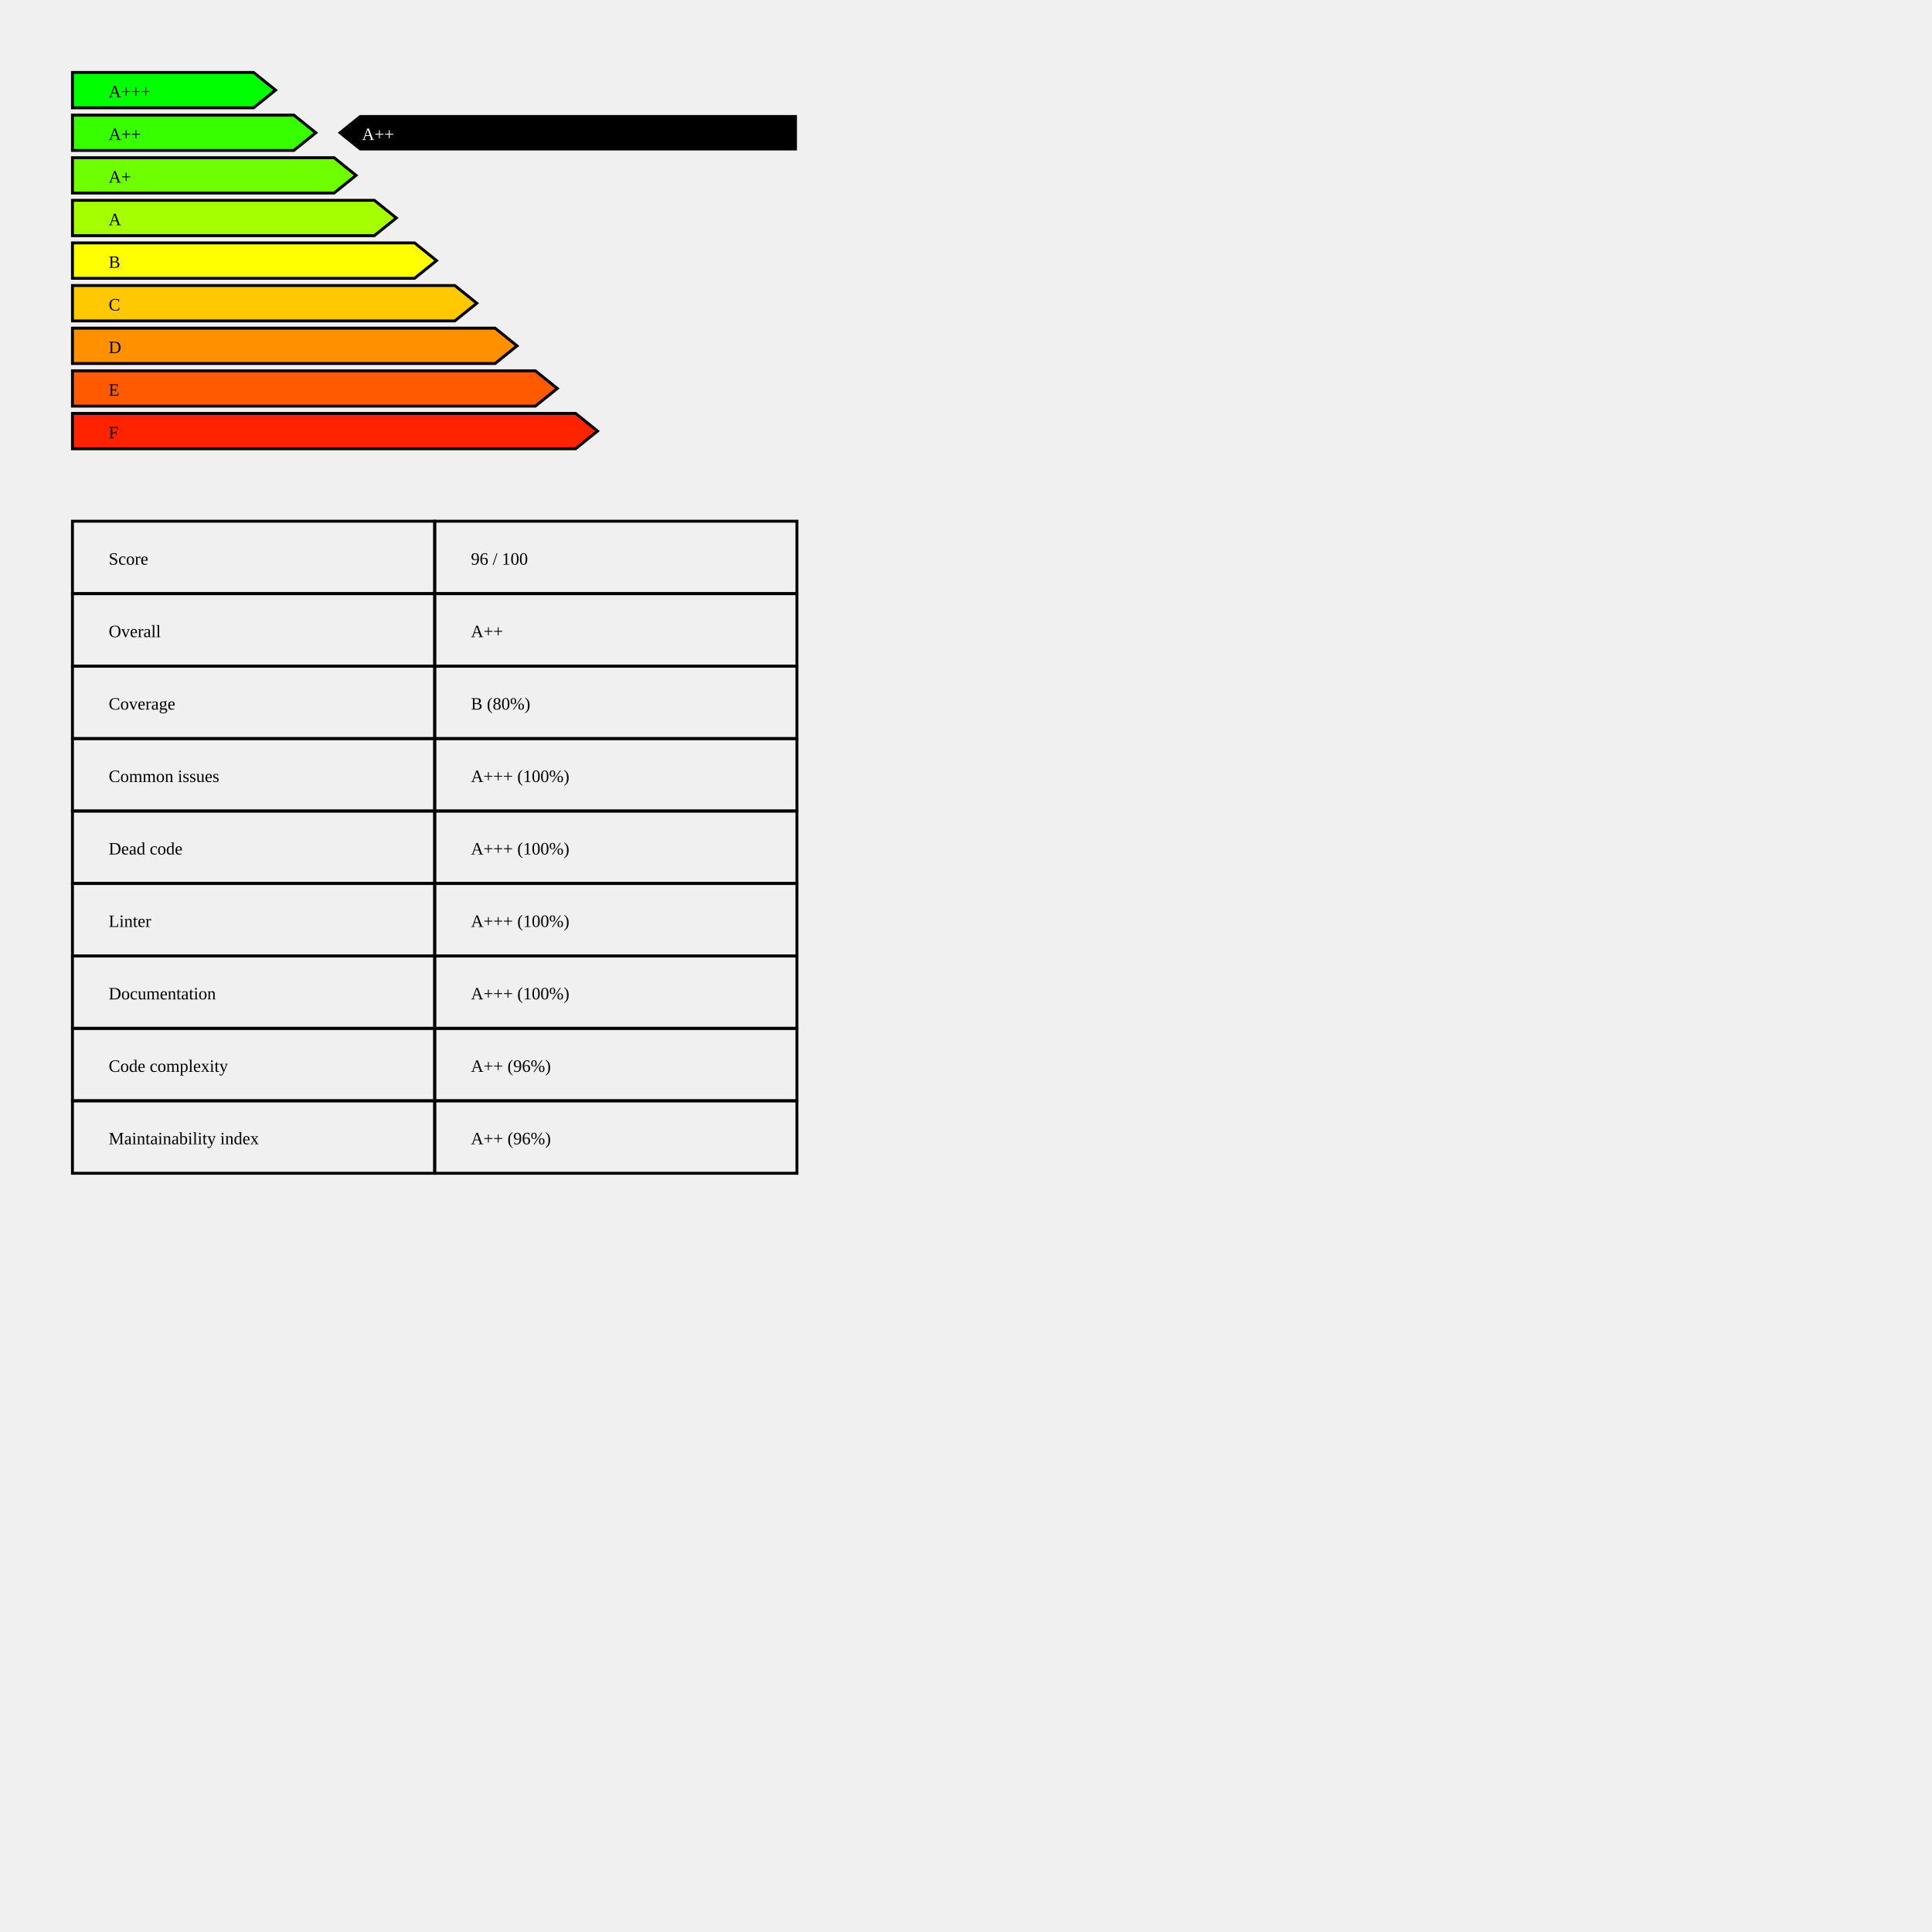
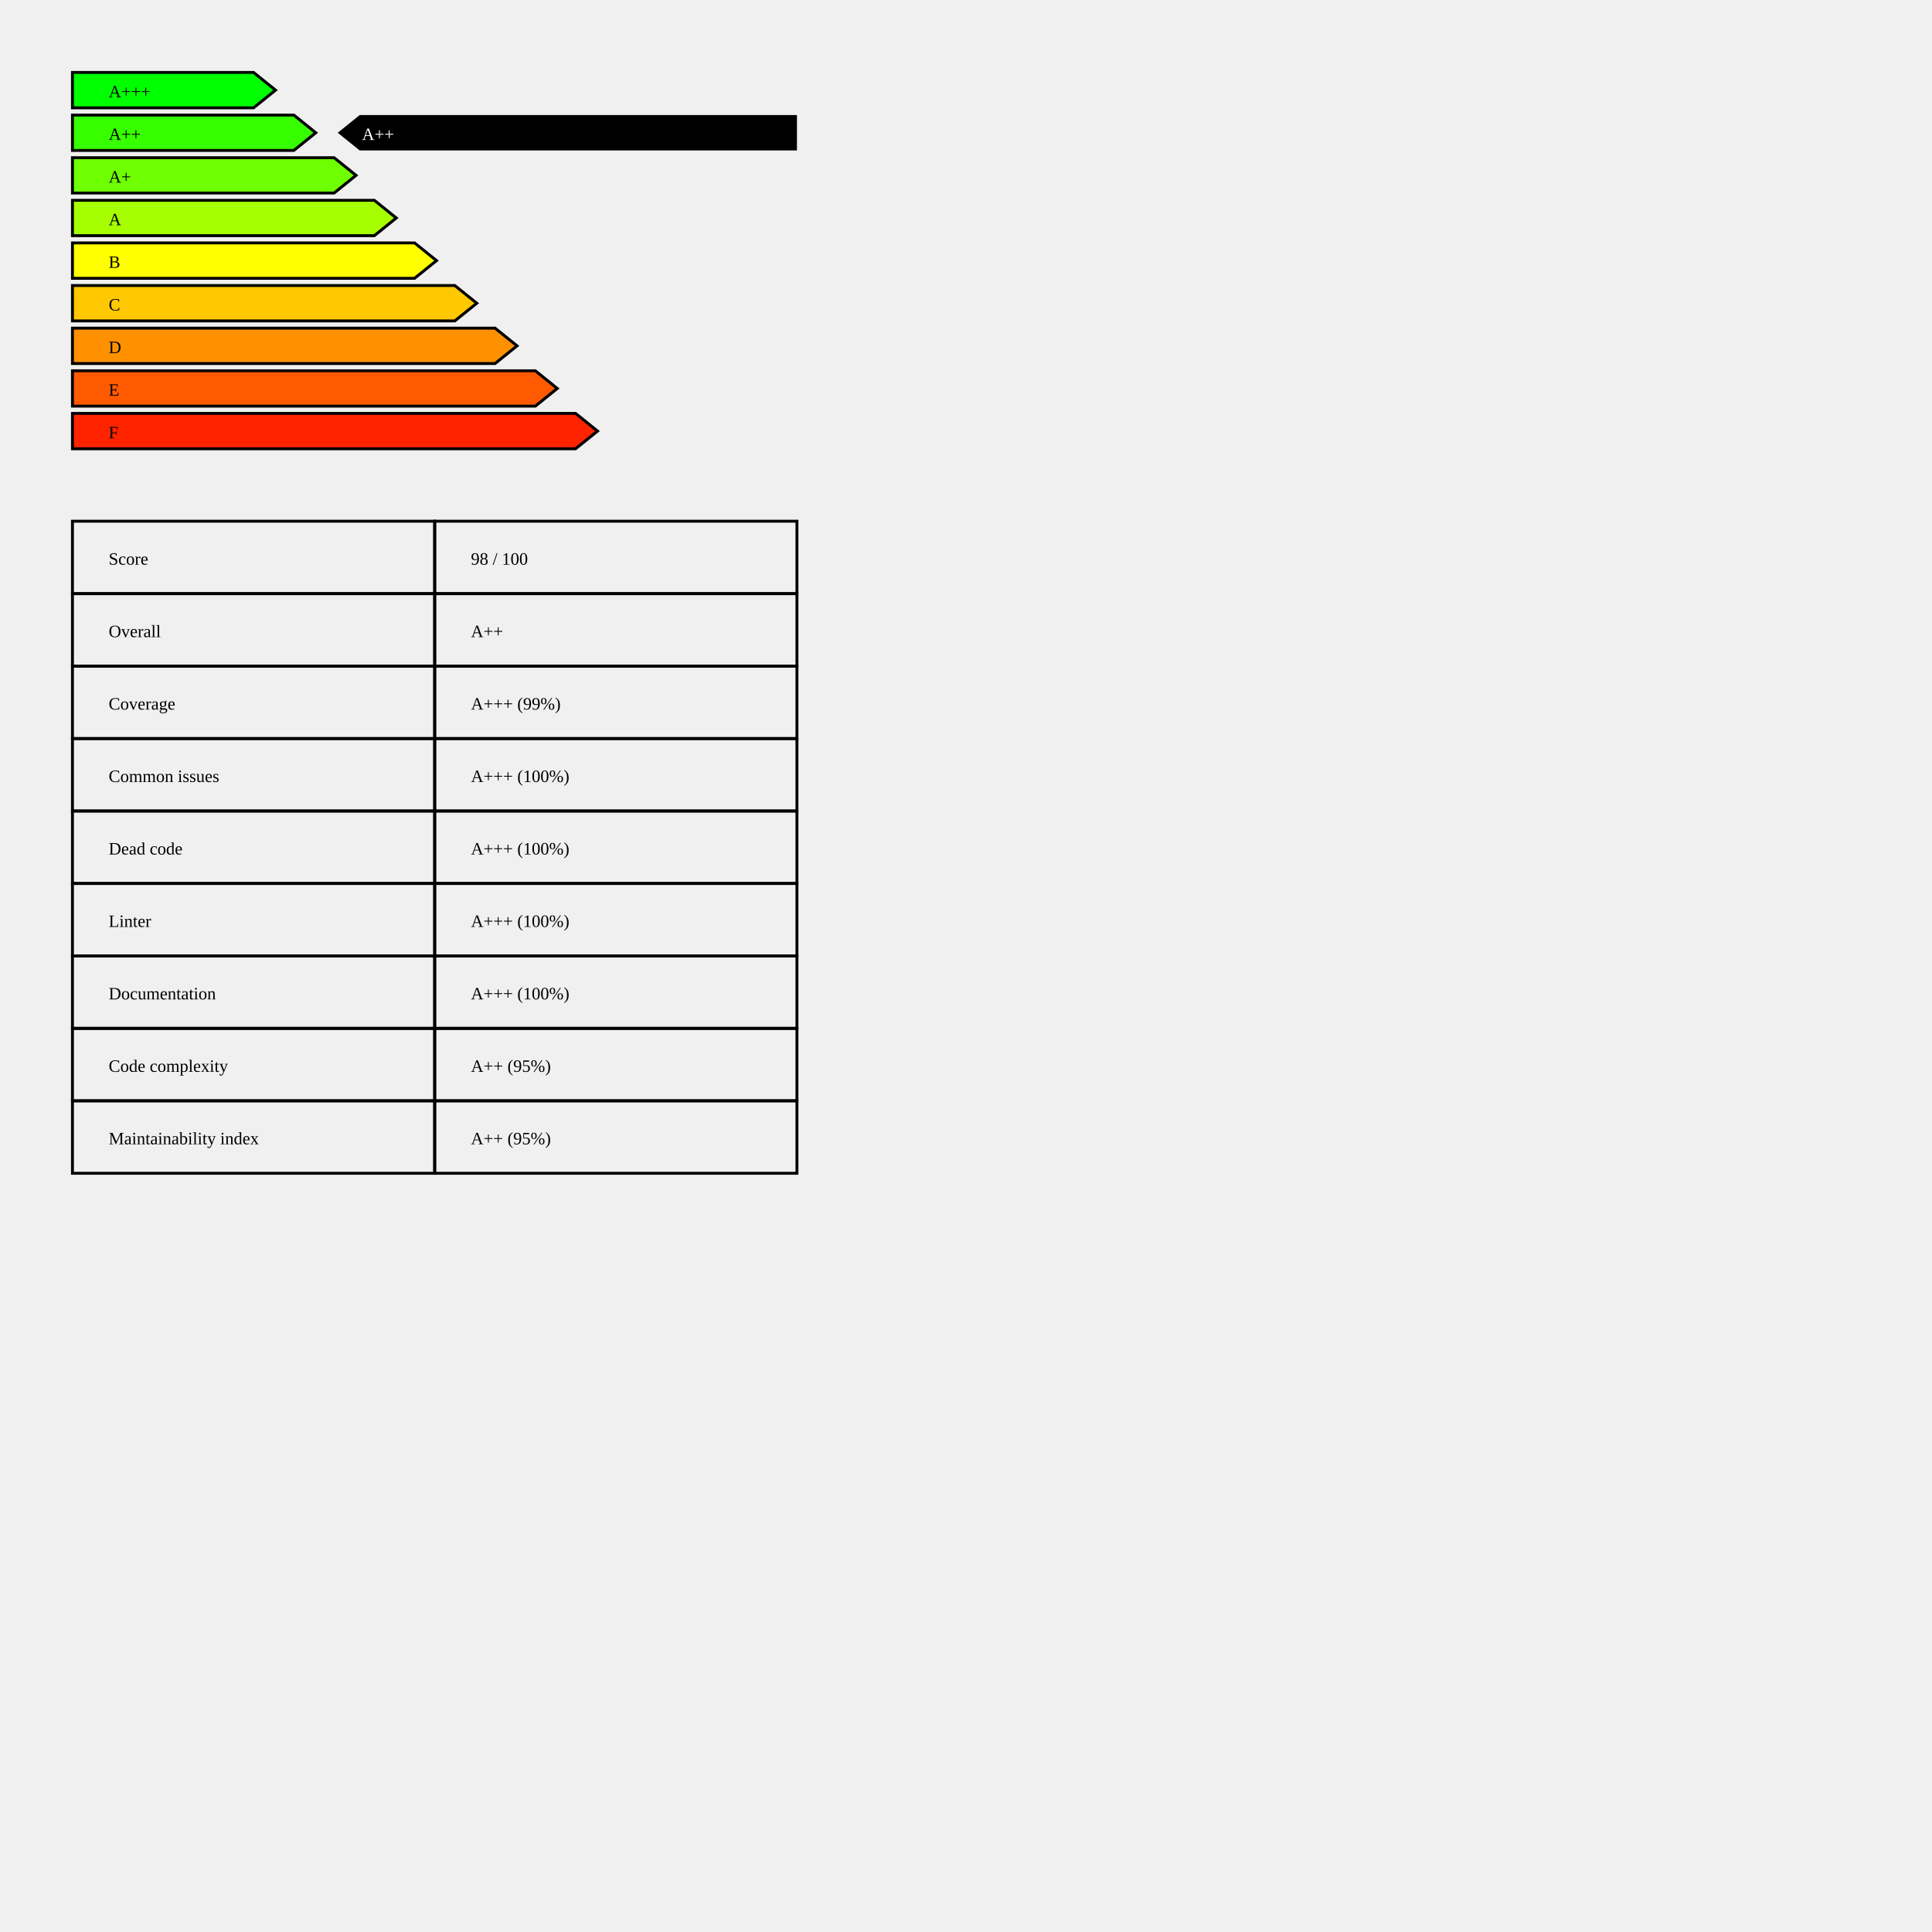
<svg xmlns="http://www.w3.org/2000/svg" baseProfile="full" height="1000pt" version="1.1" width="1000pt">
  <defs />
  <polygon points="50,50.0 175.0,50.0 190.152,62.206 175.0,74.412 50,74.412 50,50.0" style="fill:rgb(0 255 0);stroke:black;stroke-width:2;" />
  <text x="75.0" y="67.206">A+++</text>
  <polygon points="50,79.412 202.778,79.412 217.929,91.618 202.778,103.824 50,103.824 50,79.412" style="fill:rgb(55 255 0);stroke:black;stroke-width:2;" />
  <text x="75.0" y="96.618">A++</text>
  <polygon points="50,108.824 230.556,108.824 245.707,121.029 230.556,133.235 50,133.235 50,108.824" style="fill:rgb(110 255 0);stroke:black;stroke-width:2;" />
  <text x="75.0" y="126.029">A+</text>
  <polygon points="50,138.235 258.333,138.235 273.485,150.441 258.333,162.647 50,162.647 50,138.235" style="fill:rgb(165 255 0);stroke:black;stroke-width:2;" />
  <text x="75.0" y="155.441">A</text>
  <polygon points="50,167.647 286.111,167.647 301.263,179.853 286.111,192.059 50,192.059 50,167.647" style="fill:rgb(255 255 0);stroke:black;stroke-width:2;" />
  <text x="75.0" y="184.853">B</text>
  <polygon points="50,197.059 313.889,197.059 329.04,209.265 313.889,221.471 50,221.471 50,197.059" style="fill:rgb(255 200 0);stroke:black;stroke-width:2;" />
  <text x="75.0" y="214.265">C</text>
  <polygon points="50,226.471 341.667,226.471 356.818,238.676 341.667,250.882 50,250.882 50,226.471" style="fill:rgb(255 145 0);stroke:black;stroke-width:2;" />
  <text x="75.0" y="243.676">D</text>
  <polygon points="50,255.882 369.444,255.882 384.596,268.088 369.444,280.294 50,280.294 50,255.882" style="fill:rgb(255 90 0);stroke:black;stroke-width:2;" />
  <text x="75.0" y="273.088">E</text>
  <polygon points="50,285.294 397.222,285.294 412.374,297.5 397.222,309.706 50,309.706 50,285.294" style="fill:rgb(255 35 0);stroke:black;stroke-width:2;" />
  <text x="75.0" y="302.5">F</text>
  <polygon points="248.232,79.412 233.081,91.618 248.232,103.824 550,103.824 550,79.412" style="fill:black;" />
  <text fill="white" x="249.798" y="96.618">A++</text>
  <text x="75.0" y="389.706">Score</text>
-   <text x="325.0" y="389.706">96 / 100</text>
+   <text x="325.0" y="389.706">98 / 100</text>
  <polygon points="50,359.706 300,359.706 300,409.706 50,409.706 50,359.706" style="fill:none; stroke:black;stroke-width:2;" />
  <polygon points="300,359.706 550,359.706 550,409.706 300,409.706 300,359.706" style="fill:none; stroke:black;stroke-width:2;" />
  <text x="75.0" y="439.706">Overall</text>
  <text x="325.0" y="439.706">A++</text>
  <polygon points="50,409.706 300,409.706 300,459.706 50,459.706 50,409.706" style="fill:none; stroke:black;stroke-width:2;" />
  <polygon points="300,409.706 550,409.706 550,459.706 300,459.706 300,409.706" style="fill:none; stroke:black;stroke-width:2;" />
  <text x="75.0" y="489.706">Coverage</text>
-   <text x="325.0" y="489.706">B  (80%)</text>
+   <text x="325.0" y="489.706">A+++  (99%)</text>
  <polygon points="50,459.706 300,459.706 300,509.706 50,509.706 50,459.706" style="fill:none; stroke:black;stroke-width:2;" />
  <polygon points="300,459.706 550,459.706 550,509.706 300,509.706 300,459.706" style="fill:none; stroke:black;stroke-width:2;" />
  <text x="75.0" y="539.706">Common issues</text>
  <text x="325.0" y="539.706">A+++  (100%)</text>
  <polygon points="50,509.706 300,509.706 300,559.706 50,559.706 50,509.706" style="fill:none; stroke:black;stroke-width:2;" />
  <polygon points="300,509.706 550,509.706 550,559.706 300,559.706 300,509.706" style="fill:none; stroke:black;stroke-width:2;" />
  <text x="75.0" y="589.706">Dead code</text>
  <text x="325.0" y="589.706">A+++  (100%)</text>
  <polygon points="50,559.706 300,559.706 300,609.706 50,609.706 50,559.706" style="fill:none; stroke:black;stroke-width:2;" />
  <polygon points="300,559.706 550,559.706 550,609.706 300,609.706 300,559.706" style="fill:none; stroke:black;stroke-width:2;" />
  <text x="75.0" y="639.706">Linter</text>
  <text x="325.0" y="639.706">A+++  (100%)</text>
  <polygon points="50,609.706 300,609.706 300,659.706 50,659.706 50,609.706" style="fill:none; stroke:black;stroke-width:2;" />
  <polygon points="300,609.706 550,609.706 550,659.706 300,659.706 300,609.706" style="fill:none; stroke:black;stroke-width:2;" />
  <text x="75.0" y="689.706">Documentation</text>
  <text x="325.0" y="689.706">A+++  (100%)</text>
  <polygon points="50,659.706 300,659.706 300,709.706 50,709.706 50,659.706" style="fill:none; stroke:black;stroke-width:2;" />
  <polygon points="300,659.706 550,659.706 550,709.706 300,709.706 300,659.706" style="fill:none; stroke:black;stroke-width:2;" />
  <text x="75.0" y="739.706">Code complexity</text>
-   <text x="325.0" y="739.706">A++  (96%)</text>
+   <text x="325.0" y="739.706">A++  (95%)</text>
  <polygon points="50,709.706 300,709.706 300,759.706 50,759.706 50,709.706" style="fill:none; stroke:black;stroke-width:2;" />
  <polygon points="300,709.706 550,709.706 550,759.706 300,759.706 300,709.706" style="fill:none; stroke:black;stroke-width:2;" />
  <text x="75.0" y="789.706">Maintainability index</text>
-   <text x="325.0" y="789.706">A++  (96%)</text>
+   <text x="325.0" y="789.706">A++  (95%)</text>
  <polygon points="50,759.706 300,759.706 300,809.706 50,809.706 50,759.706" style="fill:none; stroke:black;stroke-width:2;" />
  <polygon points="300,759.706 550,759.706 550,809.706 300,809.706 300,759.706" style="fill:none; stroke:black;stroke-width:2;" />
</svg>
